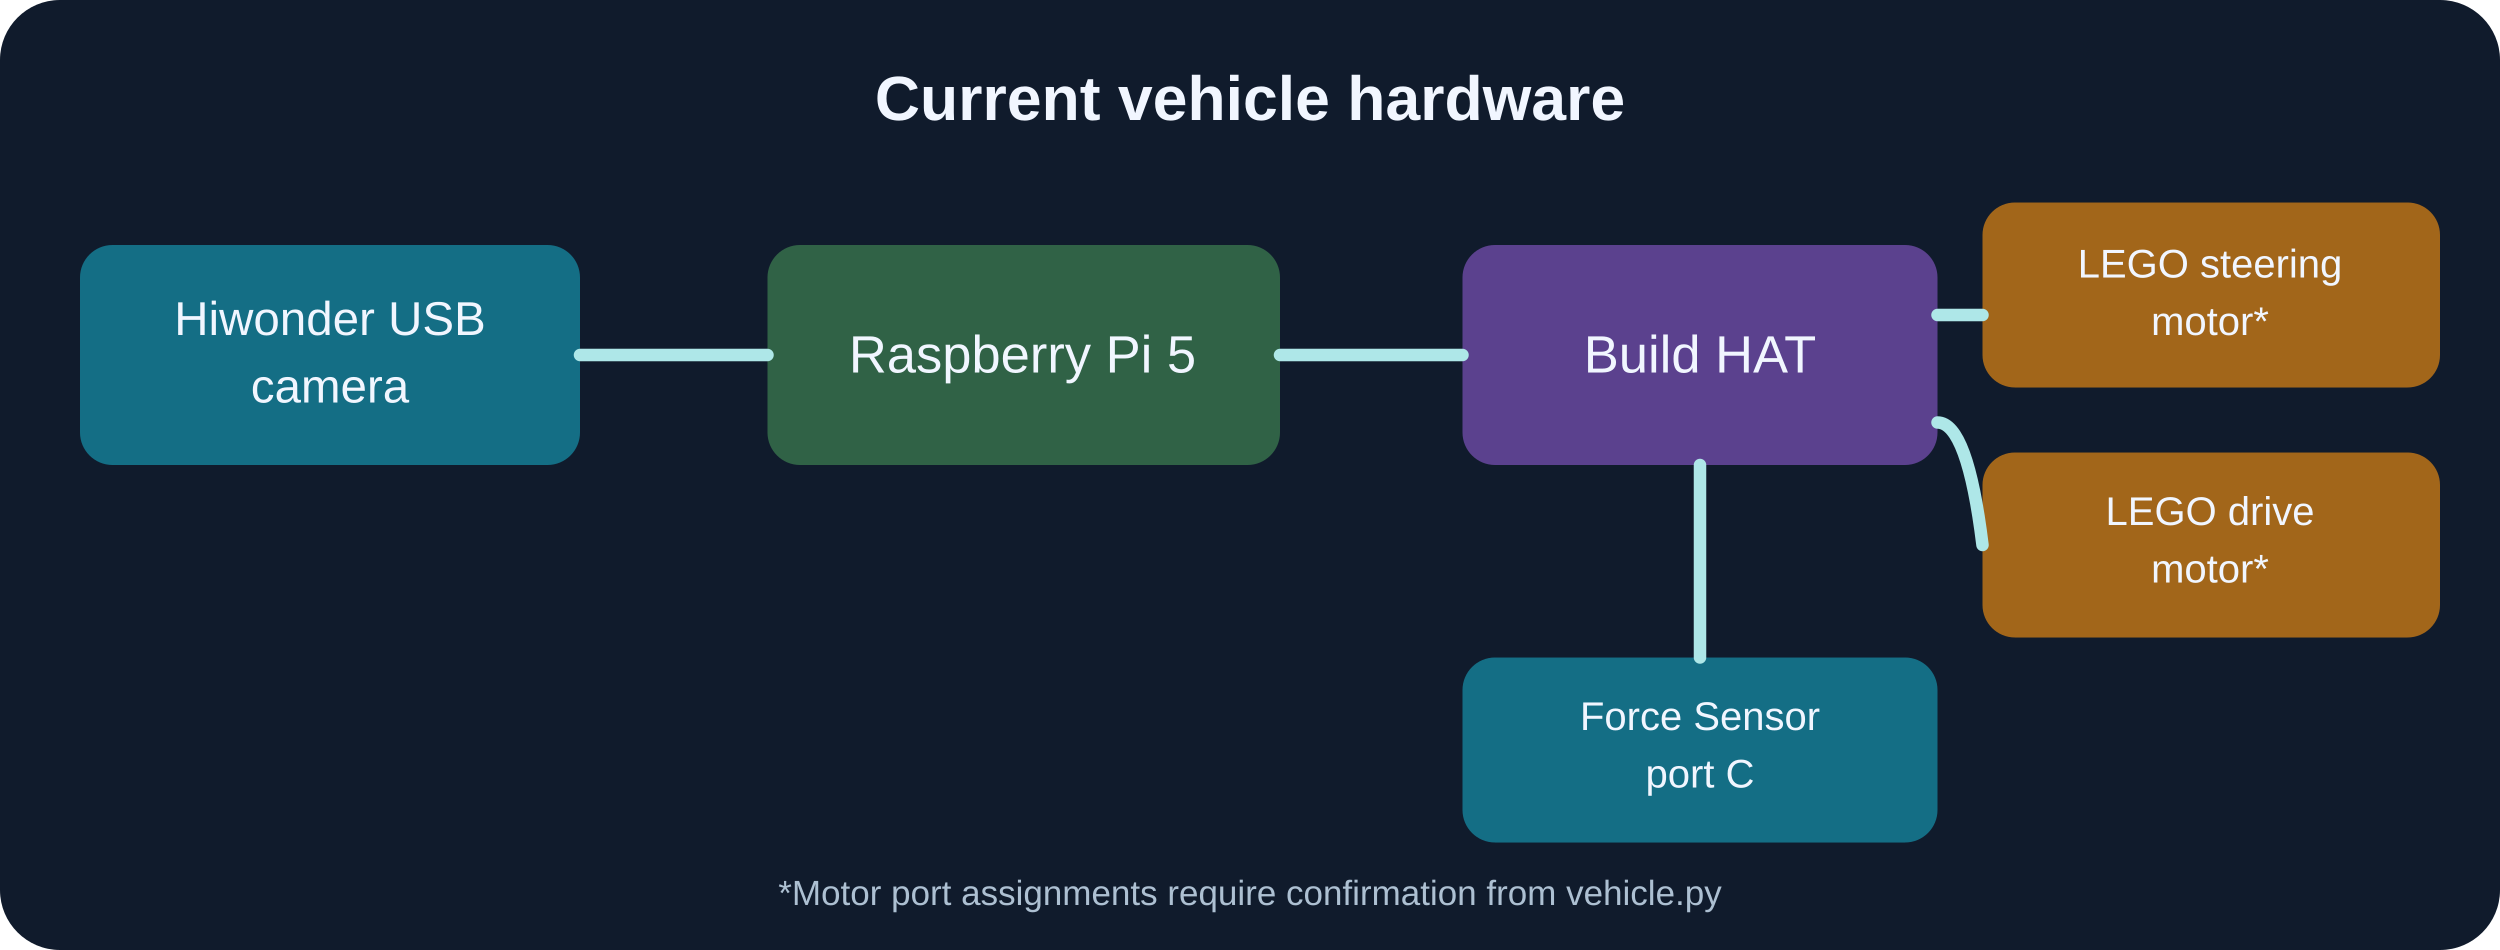
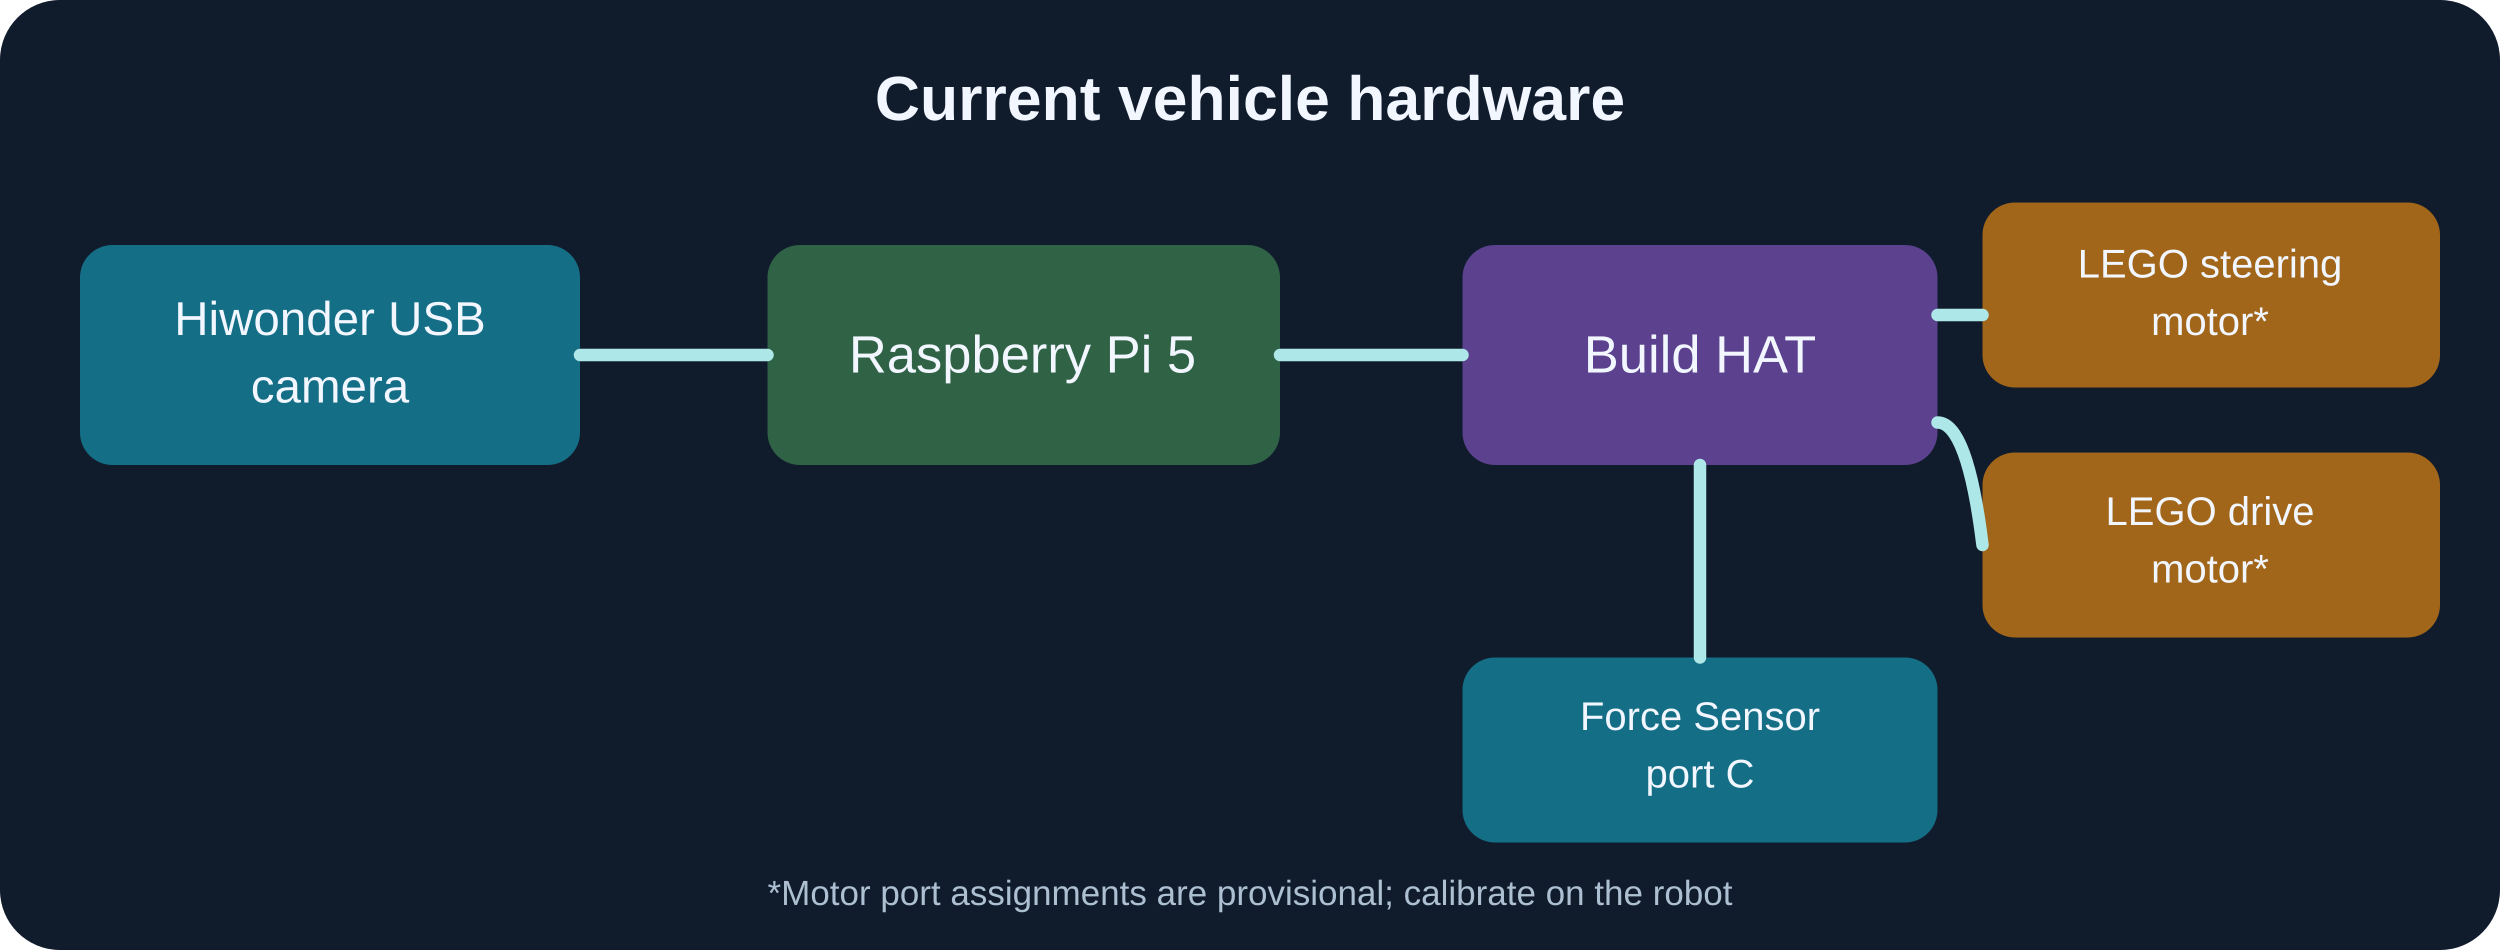
<svg xmlns="http://www.w3.org/2000/svg" width="1000" height="380" viewBox="0 0 1000 380" role="img" aria-labelledby="title desc">
  <rect width="1000" height="380" rx="24" fill="#101b2c" />
  <g font-family="Arial, sans-serif" text-anchor="middle" fill="#f1f6ff">
    <text x="500" y="48" font-size="25" font-weight="bold">Current vehicle hardware</text>
    <rect x="32" y="98" width="200" height="88" rx="13" fill="#146e85" />
    <text x="132" y="134" font-size="19">Hiwonder USB</text>
    <text x="132" y="161" font-size="19">camera</text>
    <rect x="307" y="98" width="205" height="88" rx="13" fill="#306246" />
    <text x="409" y="149" font-size="21">Raspberry Pi 5</text>
    <rect x="585" y="98" width="190" height="88" rx="13" fill="#5b418e" />
    <text x="680" y="149" font-size="21">Build HAT</text>
    <rect x="793" y="81" width="183" height="74" rx="13" fill="#a2661a" />
    <text x="884" y="111" font-size="16">LEGO steering</text>
    <text x="884" y="134" font-size="16">motor*</text>
    <rect x="793" y="181" width="183" height="74" rx="13" fill="#a2661a" />
    <text x="884" y="210" font-size="16">LEGO drive</text>
    <text x="884" y="233" font-size="16">motor*</text>
    <rect x="585" y="263" width="190" height="74" rx="13" fill="#146e85" />
    <text x="680" y="292" font-size="16">Force Sensor</text>
    <text x="680" y="315" font-size="16">port C</text>
-     <text x="500" y="362" font-size="14" fill="#adc0d2">*Motor port assignments require confirmation from vehicle.py</text>
+     <text x="500" y="362" font-size="14" fill="#adc0d2">*Motor port assignments are provisional; calibrate on the robot</text>
  </g>
  <g stroke="#aee7e8" stroke-width="5" fill="none" stroke-linecap="round">
    <path d="M232 142h75" />
    <path d="M512 142h73" />
    <path d="M775 126h18" />
    <path d="M775 169q12 0 18 49" />
    <path d="M680 263v-77" />
  </g>
</svg>
